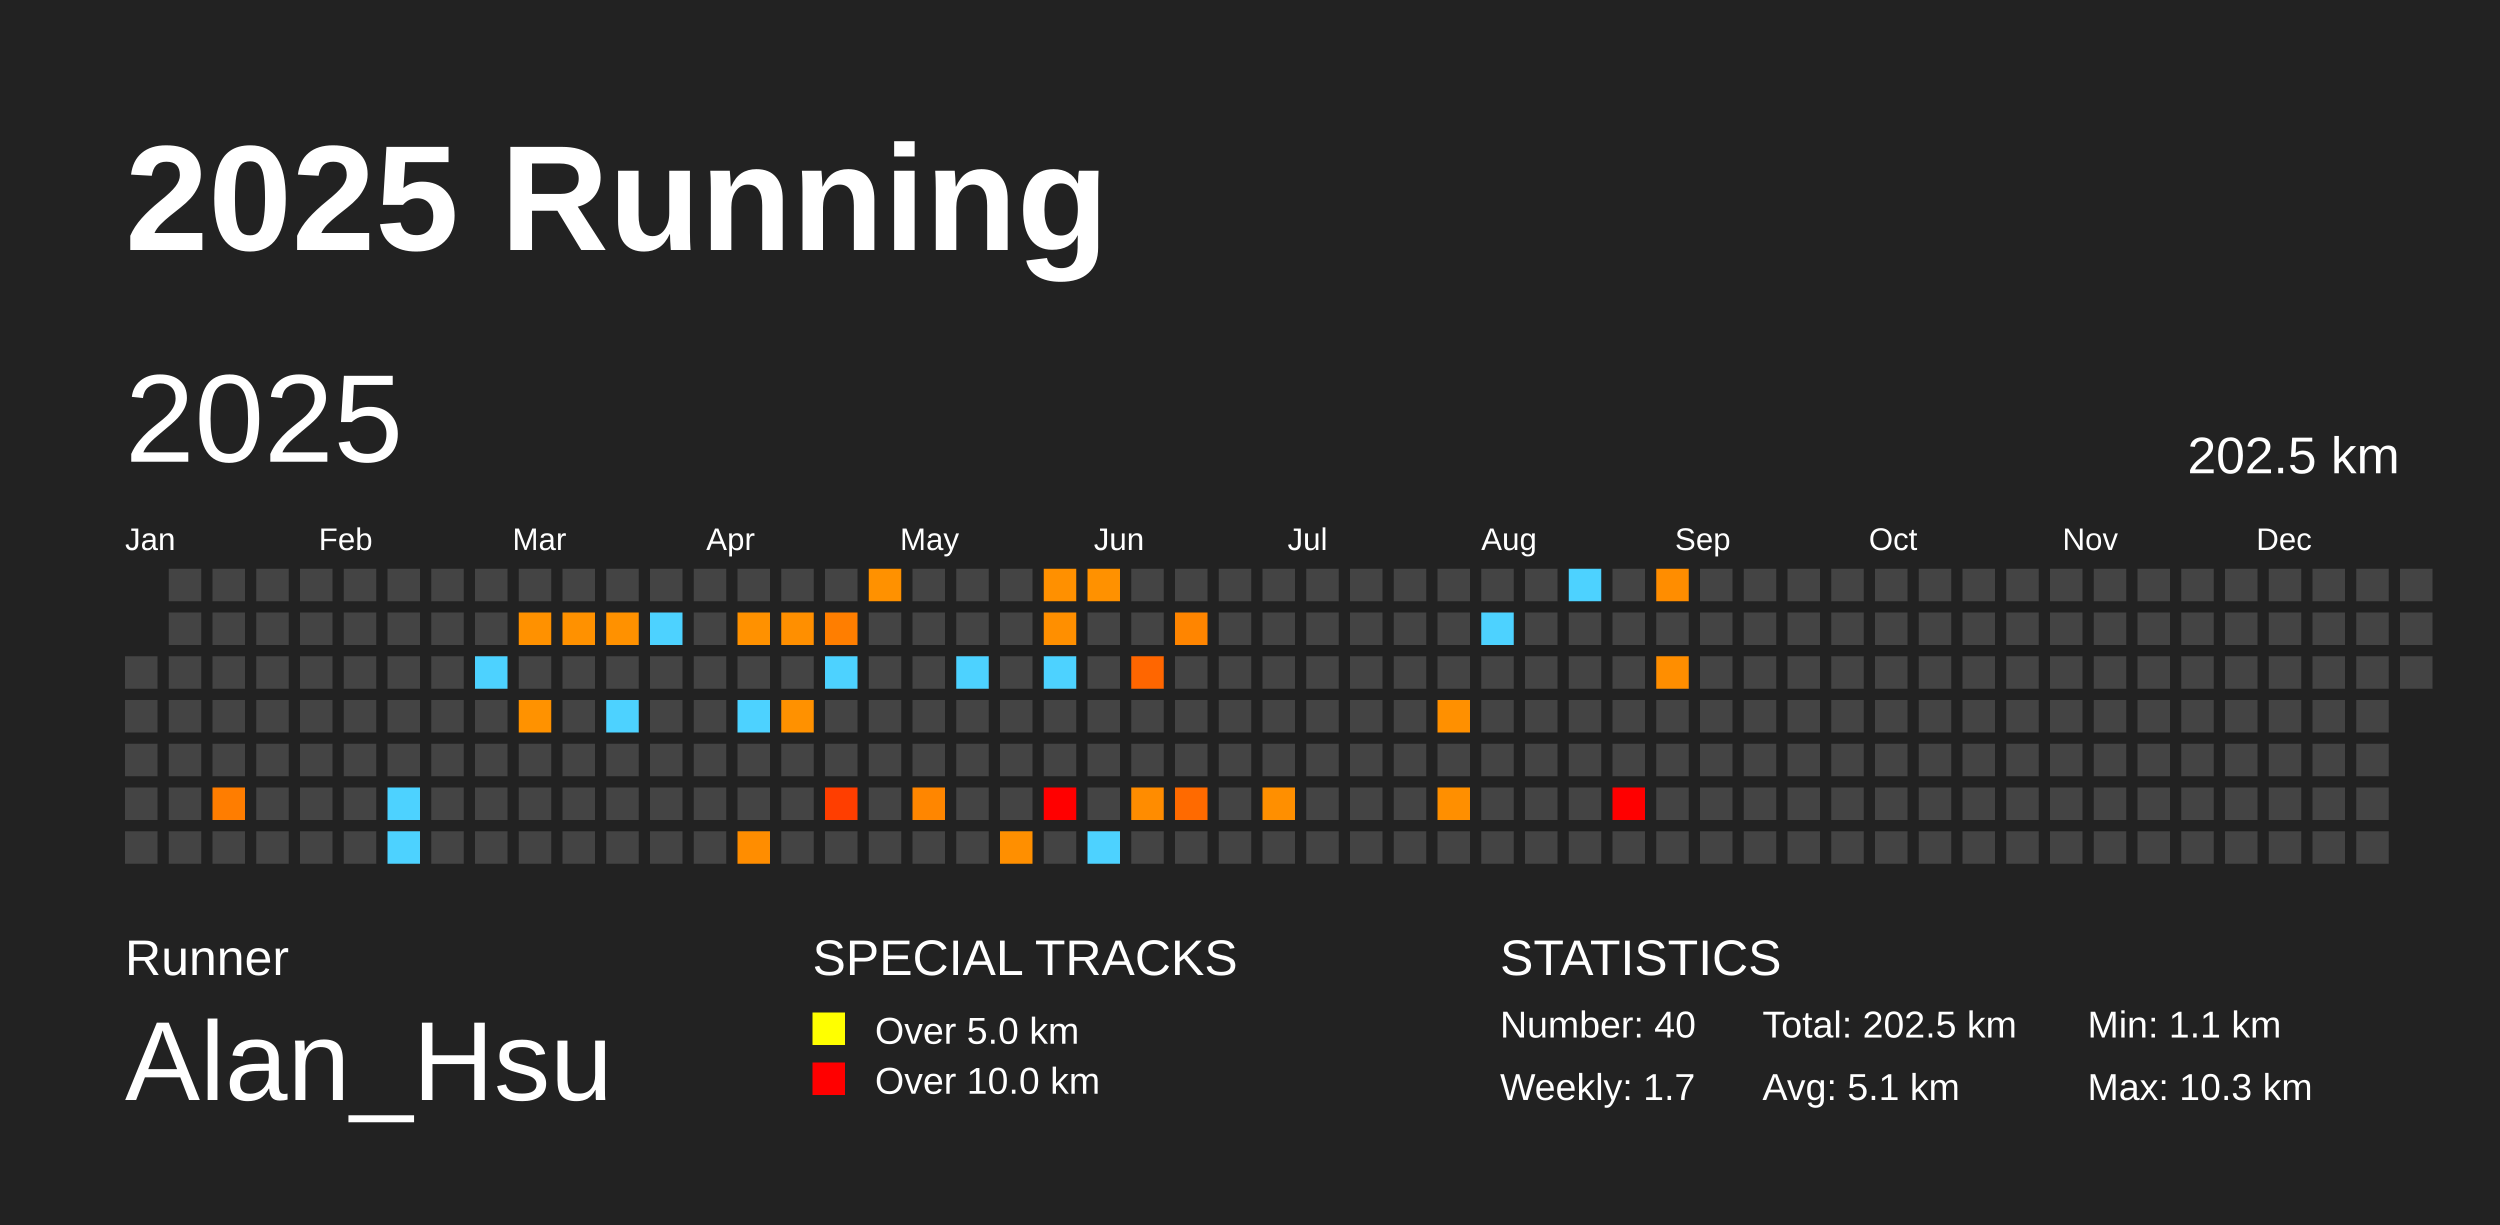
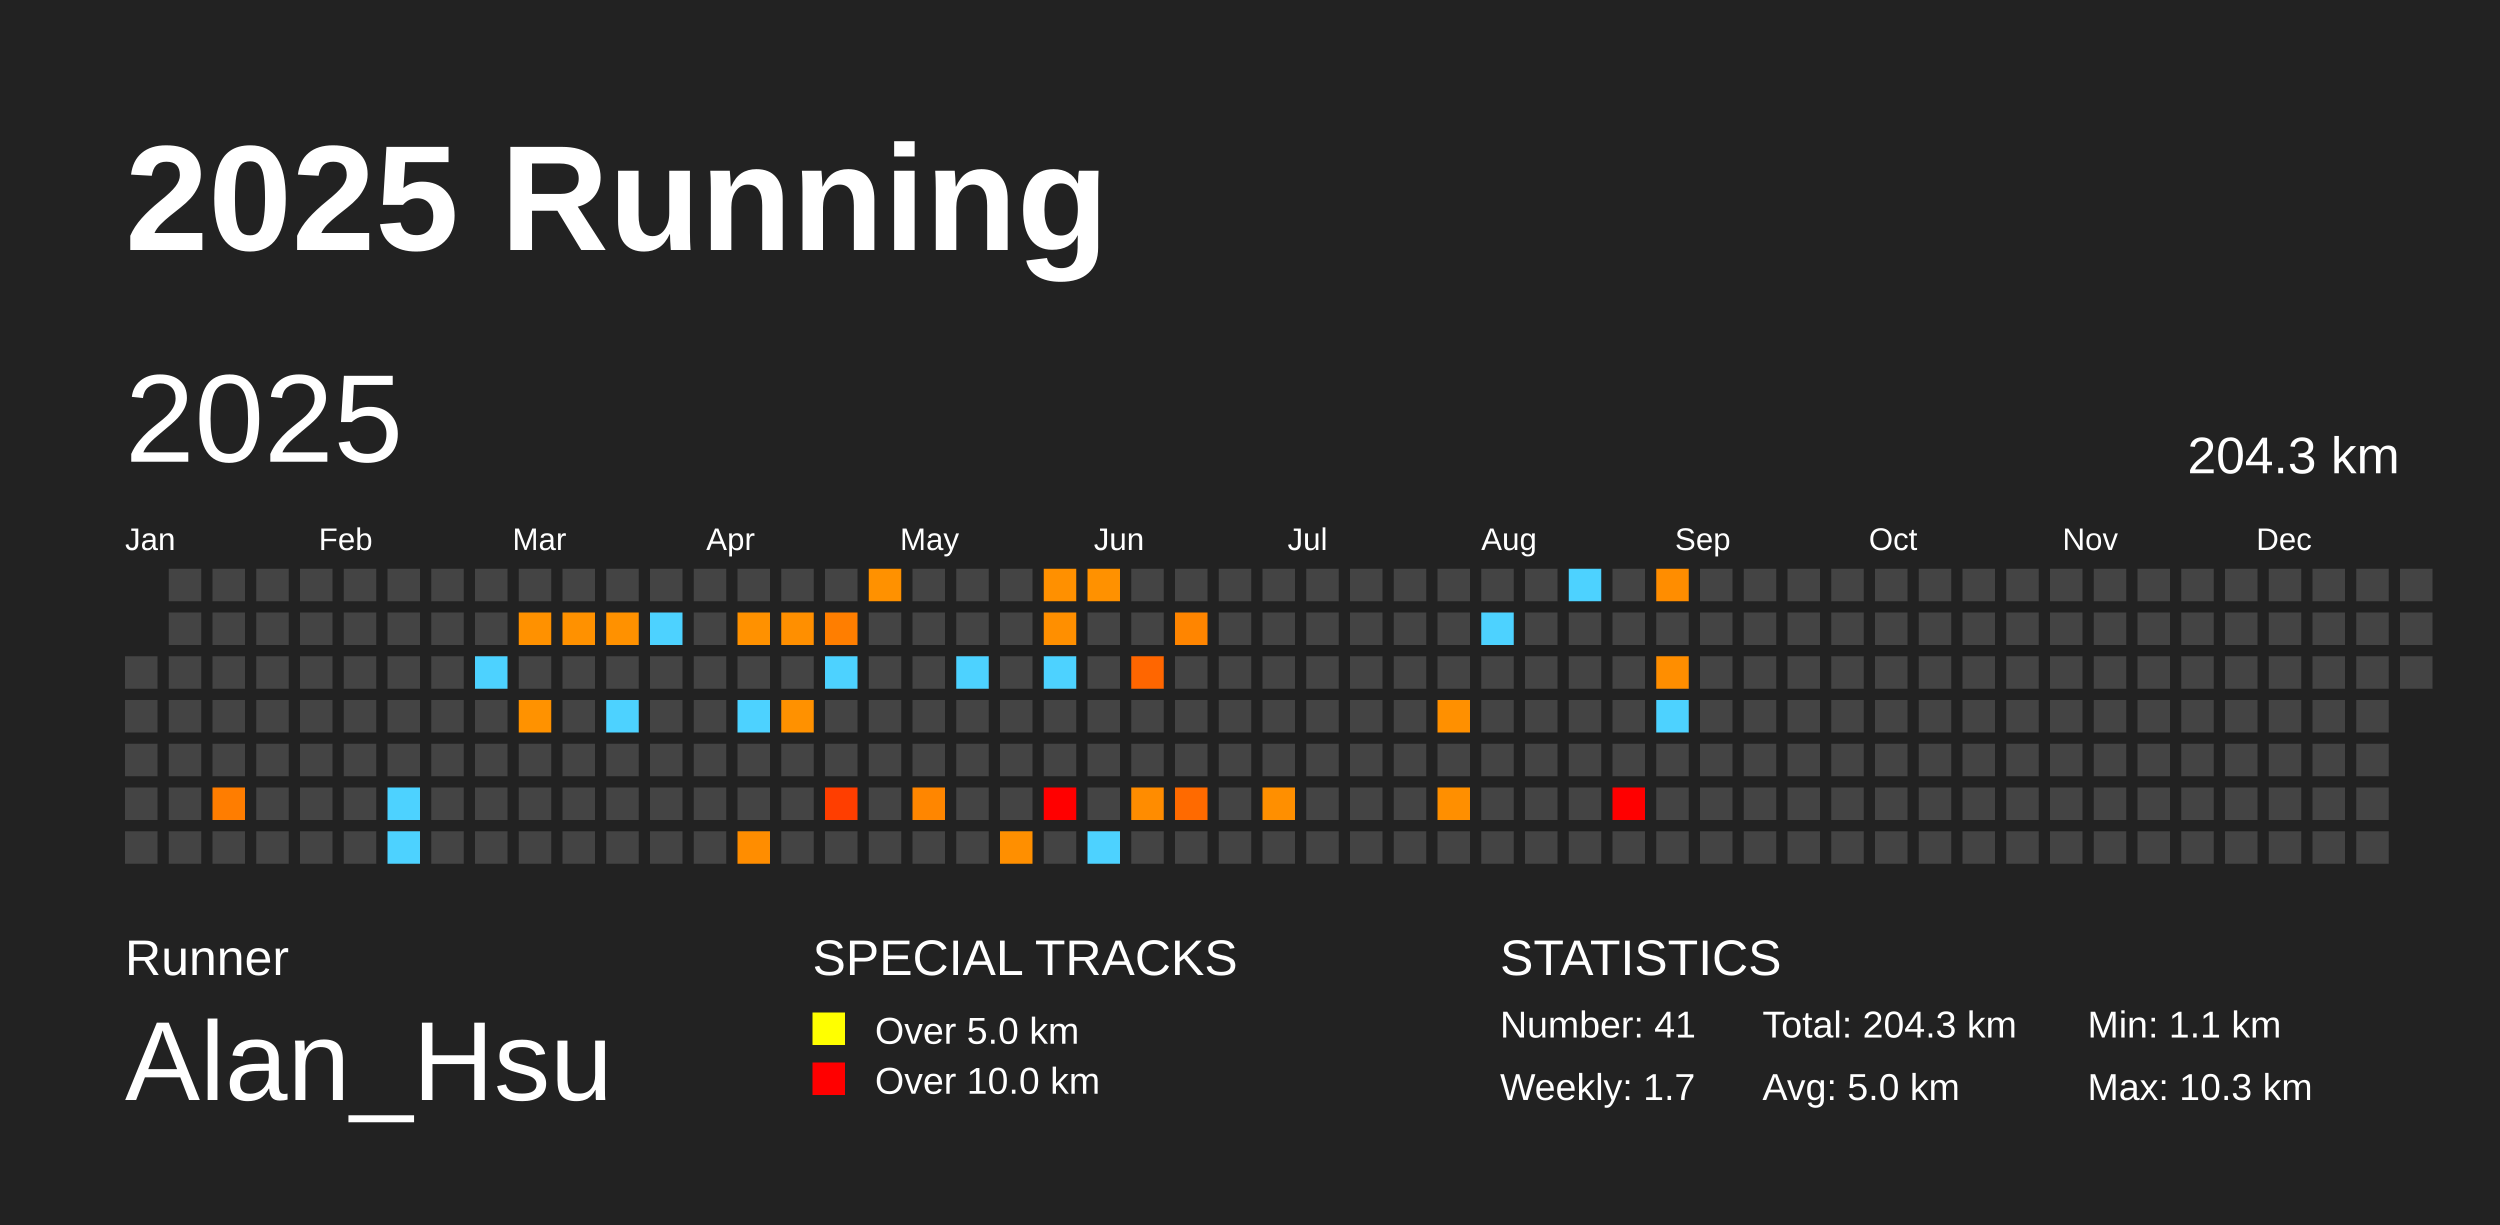
<svg xmlns="http://www.w3.org/2000/svg" baseProfile="full" height="98mm" version="1.1" viewBox="0,0,200,98" width="200mm">
  <defs />
  <rect fill="#222222" height="98" width="200" x="0" y="0" />
  <text fill="#FFFFFF" style="font-size:12px; font-family:Arial; font-weight:bold;" x="10" y="20">2025 Running</text>
  <text fill="#FFFFFF" style="font-size:4px; font-family:Arial" x="10" y="78">Runner</text>
  <text fill="#FFFFFF" style="font-size:9px; font-family:Arial" x="10" y="88">Alan_Hsu</text>
  <text fill="#FFFFFF" style="font-size:4px; font-family:Arial" x="65" y="78">SPECIAL TRACKS</text>
  <rect fill="yellow" height="2.6" width="2.6" x="65" y="81" />
  <text fill="#FFFFFF" style="font-size:3px; font-family:Arial" x="70" y="83.5">Over 5.0 km</text>
  <rect fill="red" height="2.6" width="2.6" x="65" y="85" />
  <text fill="#FFFFFF" style="font-size:3px; font-family:Arial" x="70" y="87.5">Over 10.0 km</text>
  <text fill="#FFFFFF" style="font-size:4px; font-family:Arial" x="120" y="78">STATISTICS</text>
-   <text fill="#FFFFFF" style="font-size:3px; font-family:Arial" x="120" y="83">Number: 40</text>
+   <text fill="#FFFFFF" style="font-size:3px; font-family:Arial" x="120" y="83">Number: 41</text>
  <text fill="#FFFFFF" style="font-size:3px; font-family:Arial" x="120" y="88">Weekly: 1.7</text>
-   <text fill="#FFFFFF" style="font-size:3px; font-family:Arial" x="141" y="83">Total: 202.5 km</text>
-   <text fill="#FFFFFF" style="font-size:3px; font-family:Arial" x="141" y="88">Avg: 5.1 km</text>
+   <text fill="#FFFFFF" style="font-size:3px; font-family:Arial" x="141" y="83">Total: 204.3 km</text>
+   <text fill="#FFFFFF" style="font-size:3px; font-family:Arial" x="141" y="88">Avg: 5.0 km</text>
  <text fill="#FFFFFF" style="font-size:3px; font-family:Arial" x="167" y="83">Min: 1.1 km</text>
  <text fill="#FFFFFF" style="font-size:3px; font-family:Arial" x="167" y="88">Max: 10.3 km</text>
  <text dominant-baseline="hanging" fill="#FFFFFF" style="font-size:10.0px; font-family:Arial;" x="10" y="30">2025</text>
-   <text dominant-baseline="hanging" fill="#FFFFFF" style="font-size:4.125px; font-family:Arial;" x="175" y="35">202.5 km</text>
+   <text dominant-baseline="hanging" fill="#FFFFFF" style="font-size:4.125px; font-family:Arial;" x="175" y="35">204.3 km</text>
  <text fill="#FFFFFF" style="font-size:2.5px; font-family:Arial" x="10.0" y="44">Jan</text>
  <text fill="#FFFFFF" style="font-size:2.5px; font-family:Arial" x="25.5" y="44">Feb</text>
  <text fill="#FFFFFF" style="font-size:2.5px; font-family:Arial" x="41.0" y="44">Mar</text>
  <text fill="#FFFFFF" style="font-size:2.5px; font-family:Arial" x="56.5" y="44">Apr</text>
  <text fill="#FFFFFF" style="font-size:2.5px; font-family:Arial" x="72.0" y="44">May</text>
  <text fill="#FFFFFF" style="font-size:2.5px; font-family:Arial" x="87.5" y="44">Jun</text>
  <text fill="#FFFFFF" style="font-size:2.5px; font-family:Arial" x="103.0" y="44">Jul</text>
  <text fill="#FFFFFF" style="font-size:2.5px; font-family:Arial" x="118.5" y="44">Aug</text>
  <text fill="#FFFFFF" style="font-size:2.5px; font-family:Arial" x="134.0" y="44">Sep</text>
  <text fill="#FFFFFF" style="font-size:2.5px; font-family:Arial" x="149.5" y="44">Oct</text>
  <text fill="#FFFFFF" style="font-size:2.5px; font-family:Arial" x="165.0" y="44">Nov</text>
  <text fill="#FFFFFF" style="font-size:2.5px; font-family:Arial" x="180.5" y="44">Dec</text>
  <rect fill="#444444" height="2.6" width="2.6" x="10.0" y="52.5" />
  <rect fill="#444444" height="2.6" width="2.6" x="10.0" y="56.0" />
  <rect fill="#444444" height="2.6" width="2.6" x="10.0" y="59.5" />
  <rect fill="#444444" height="2.6" width="2.6" x="10.0" y="63.0" />
  <rect fill="#444444" height="2.6" width="2.6" x="10.0" y="66.5" />
  <rect fill="#444444" height="2.6" width="2.6" x="13.5" y="45.5" />
  <rect fill="#444444" height="2.6" width="2.6" x="13.5" y="49.0" />
  <rect fill="#444444" height="2.6" width="2.6" x="13.5" y="52.5" />
  <rect fill="#444444" height="2.6" width="2.6" x="13.5" y="56.0" />
  <rect fill="#444444" height="2.6" width="2.6" x="13.5" y="59.5" />
  <rect fill="#444444" height="2.6" width="2.6" x="13.5" y="63.0" />
  <rect fill="#444444" height="2.6" width="2.6" x="13.5" y="66.5" />
  <rect fill="#444444" height="2.6" width="2.6" x="17.0" y="45.5" />
  <rect fill="#444444" height="2.6" width="2.6" x="17.0" y="49.0" />
  <rect fill="#444444" height="2.6" width="2.6" x="17.0" y="52.5" />
  <rect fill="#444444" height="2.6" width="2.6" x="17.0" y="56.0" />
  <rect fill="#444444" height="2.6" width="2.6" x="17.0" y="59.5" />
  <rect fill="#ff7d00" height="2.6" width="2.6" x="17.0" y="63.0" />
  <rect fill="#444444" height="2.6" width="2.6" x="17.0" y="66.5" />
  <rect fill="#444444" height="2.6" width="2.6" x="20.5" y="45.5" />
  <rect fill="#444444" height="2.6" width="2.6" x="20.5" y="49.0" />
  <rect fill="#444444" height="2.6" width="2.6" x="20.5" y="52.5" />
  <rect fill="#444444" height="2.6" width="2.6" x="20.5" y="56.0" />
  <rect fill="#444444" height="2.6" width="2.6" x="20.5" y="59.5" />
  <rect fill="#444444" height="2.6" width="2.6" x="20.5" y="63.0" />
  <rect fill="#444444" height="2.6" width="2.6" x="20.5" y="66.5" />
  <rect fill="#444444" height="2.6" width="2.6" x="24.0" y="45.5" />
  <rect fill="#444444" height="2.6" width="2.6" x="24.0" y="49.0" />
  <rect fill="#444444" height="2.6" width="2.6" x="24.0" y="52.5" />
  <rect fill="#444444" height="2.6" width="2.6" x="24.0" y="56.0" />
  <rect fill="#444444" height="2.6" width="2.6" x="24.0" y="59.5" />
  <rect fill="#444444" height="2.6" width="2.6" x="24.0" y="63.0" />
  <rect fill="#444444" height="2.6" width="2.6" x="24.0" y="66.5" />
  <rect fill="#444444" height="2.6" width="2.6" x="27.5" y="45.5" />
  <rect fill="#444444" height="2.6" width="2.6" x="27.5" y="49.0" />
  <rect fill="#444444" height="2.6" width="2.6" x="27.5" y="52.5" />
  <rect fill="#444444" height="2.6" width="2.6" x="27.5" y="56.0" />
  <rect fill="#444444" height="2.6" width="2.6" x="27.5" y="59.5" />
  <rect fill="#444444" height="2.6" width="2.6" x="27.5" y="63.0" />
  <rect fill="#444444" height="2.6" width="2.6" x="27.5" y="66.5" />
  <rect fill="#444444" height="2.6" width="2.6" x="31.0" y="45.5" />
  <rect fill="#444444" height="2.6" width="2.6" x="31.0" y="49.0" />
  <rect fill="#444444" height="2.6" width="2.6" x="31.0" y="52.5" />
  <rect fill="#444444" height="2.6" width="2.6" x="31.0" y="56.0" />
  <rect fill="#444444" height="2.6" width="2.6" x="31.0" y="59.5" />
  <rect fill="#4dd2ff" height="2.6" width="2.6" x="31.0" y="63.0" />
  <rect fill="#4dd2ff" height="2.6" width="2.6" x="31.0" y="66.5" />
  <rect fill="#444444" height="2.6" width="2.6" x="34.5" y="45.5" />
  <rect fill="#444444" height="2.6" width="2.6" x="34.5" y="49.0" />
  <rect fill="#444444" height="2.6" width="2.6" x="34.5" y="52.5" />
  <rect fill="#444444" height="2.6" width="2.6" x="34.5" y="56.0" />
  <rect fill="#444444" height="2.6" width="2.6" x="34.5" y="59.5" />
  <rect fill="#444444" height="2.6" width="2.6" x="34.5" y="63.0" />
  <rect fill="#444444" height="2.6" width="2.6" x="34.5" y="66.5" />
  <rect fill="#444444" height="2.6" width="2.6" x="38.0" y="45.5" />
  <rect fill="#444444" height="2.6" width="2.6" x="38.0" y="49.0" />
  <rect fill="#4dd2ff" height="2.6" width="2.6" x="38.0" y="52.5" />
  <rect fill="#444444" height="2.6" width="2.6" x="38.0" y="56.0" />
  <rect fill="#444444" height="2.6" width="2.6" x="38.0" y="59.5" />
  <rect fill="#444444" height="2.6" width="2.6" x="38.0" y="63.0" />
  <rect fill="#444444" height="2.6" width="2.6" x="38.0" y="66.5" />
  <rect fill="#444444" height="2.6" width="2.6" x="41.5" y="45.5" />
  <rect fill="#ff9100" height="2.6" width="2.6" x="41.5" y="49.0" />
  <rect fill="#444444" height="2.6" width="2.6" x="41.5" y="52.5" />
  <rect fill="#ff9200" height="2.6" width="2.6" x="41.5" y="56.0" />
  <rect fill="#444444" height="2.6" width="2.6" x="41.5" y="59.5" />
  <rect fill="#444444" height="2.6" width="2.6" x="41.5" y="63.0" />
  <rect fill="#444444" height="2.6" width="2.6" x="41.5" y="66.5" />
  <rect fill="#444444" height="2.6" width="2.6" x="45.0" y="45.5" />
  <rect fill="#ff9100" height="2.6" width="2.6" x="45.0" y="49.0" />
  <rect fill="#444444" height="2.6" width="2.6" x="45.0" y="52.5" />
  <rect fill="#444444" height="2.6" width="2.6" x="45.0" y="56.0" />
  <rect fill="#444444" height="2.6" width="2.6" x="45.0" y="59.5" />
  <rect fill="#444444" height="2.6" width="2.6" x="45.0" y="63.0" />
  <rect fill="#444444" height="2.6" width="2.6" x="45.0" y="66.5" />
  <rect fill="#444444" height="2.6" width="2.6" x="48.5" y="45.5" />
  <rect fill="#ff9100" height="2.6" width="2.6" x="48.5" y="49.0" />
  <rect fill="#444444" height="2.6" width="2.6" x="48.5" y="52.5" />
  <rect fill="#4dd2ff" height="2.6" width="2.6" x="48.5" y="56.0" />
  <rect fill="#444444" height="2.6" width="2.6" x="48.5" y="59.5" />
  <rect fill="#444444" height="2.6" width="2.6" x="48.5" y="63.0" />
  <rect fill="#444444" height="2.6" width="2.6" x="48.5" y="66.5" />
  <rect fill="#444444" height="2.6" width="2.6" x="52.0" y="45.5" />
  <rect fill="#4dd2ff" height="2.6" width="2.6" x="52.0" y="49.0" />
  <rect fill="#444444" height="2.6" width="2.6" x="52.0" y="52.5" />
  <rect fill="#444444" height="2.6" width="2.6" x="52.0" y="56.0" />
  <rect fill="#444444" height="2.6" width="2.6" x="52.0" y="59.5" />
  <rect fill="#444444" height="2.6" width="2.6" x="52.0" y="63.0" />
  <rect fill="#444444" height="2.6" width="2.6" x="52.0" y="66.5" />
  <rect fill="#444444" height="2.6" width="2.6" x="55.5" y="45.5" />
  <rect fill="#444444" height="2.6" width="2.6" x="55.5" y="49.0" />
  <rect fill="#444444" height="2.6" width="2.6" x="55.5" y="52.5" />
  <rect fill="#444444" height="2.6" width="2.6" x="55.5" y="56.0" />
  <rect fill="#444444" height="2.6" width="2.6" x="55.5" y="59.5" />
  <rect fill="#444444" height="2.6" width="2.6" x="55.5" y="63.0" />
  <rect fill="#444444" height="2.6" width="2.6" x="55.5" y="66.5" />
  <rect fill="#444444" height="2.6" width="2.6" x="59.0" y="45.5" />
  <rect fill="#ff9100" height="2.6" width="2.6" x="59.0" y="49.0" />
  <rect fill="#444444" height="2.6" width="2.6" x="59.0" y="52.5" />
  <rect fill="#4dd2ff" height="2.6" width="2.6" x="59.0" y="56.0" />
  <rect fill="#444444" height="2.6" width="2.6" x="59.0" y="59.5" />
  <rect fill="#444444" height="2.6" width="2.6" x="59.0" y="63.0" />
  <rect fill="#ff8d00" height="2.6" width="2.6" x="59.0" y="66.5" />
  <rect fill="#444444" height="2.6" width="2.6" x="62.5" y="45.5" />
  <rect fill="#ff8f00" height="2.6" width="2.6" x="62.5" y="49.0" />
  <rect fill="#444444" height="2.6" width="2.6" x="62.5" y="52.5" />
  <rect fill="#ff9100" height="2.6" width="2.6" x="62.5" y="56.0" />
  <rect fill="#444444" height="2.6" width="2.6" x="62.5" y="59.5" />
  <rect fill="#444444" height="2.6" width="2.6" x="62.5" y="63.0" />
  <rect fill="#444444" height="2.6" width="2.6" x="62.5" y="66.5" />
  <rect fill="#444444" height="2.6" width="2.6" x="66.0" y="45.5" />
  <rect fill="#ff7e00" height="2.6" width="2.6" x="66.0" y="49.0" />
  <rect fill="#4dd2ff" height="2.6" width="2.6" x="66.0" y="52.5" />
  <rect fill="#444444" height="2.6" width="2.6" x="66.0" y="56.0" />
  <rect fill="#444444" height="2.6" width="2.6" x="66.0" y="59.5" />
  <rect fill="#ff3e00" height="2.6" width="2.6" x="66.0" y="63.0" />
  <rect fill="#444444" height="2.6" width="2.6" x="66.0" y="66.5" />
  <rect fill="#ff9100" height="2.6" width="2.6" x="69.5" y="45.5" />
  <rect fill="#444444" height="2.6" width="2.6" x="69.5" y="49.0" />
  <rect fill="#444444" height="2.6" width="2.6" x="69.5" y="52.5" />
  <rect fill="#444444" height="2.6" width="2.6" x="69.5" y="56.0" />
  <rect fill="#444444" height="2.6" width="2.6" x="69.5" y="59.5" />
  <rect fill="#444444" height="2.6" width="2.6" x="69.5" y="63.0" />
  <rect fill="#444444" height="2.6" width="2.6" x="69.5" y="66.5" />
  <rect fill="#444444" height="2.6" width="2.6" x="73.0" y="45.5" />
  <rect fill="#444444" height="2.6" width="2.6" x="73.0" y="49.0" />
  <rect fill="#444444" height="2.6" width="2.6" x="73.0" y="52.5" />
  <rect fill="#444444" height="2.6" width="2.6" x="73.0" y="56.0" />
  <rect fill="#444444" height="2.6" width="2.6" x="73.0" y="59.5" />
  <rect fill="#ff8600" height="2.6" width="2.6" x="73.0" y="63.0" />
  <rect fill="#444444" height="2.6" width="2.6" x="73.0" y="66.5" />
  <rect fill="#444444" height="2.6" width="2.6" x="76.5" y="45.5" />
  <rect fill="#444444" height="2.6" width="2.6" x="76.5" y="49.0" />
  <rect fill="#4dd2ff" height="2.6" width="2.6" x="76.5" y="52.5" />
  <rect fill="#444444" height="2.6" width="2.6" x="76.5" y="56.0" />
  <rect fill="#444444" height="2.6" width="2.6" x="76.5" y="59.5" />
  <rect fill="#444444" height="2.6" width="2.6" x="76.5" y="63.0" />
  <rect fill="#444444" height="2.6" width="2.6" x="76.5" y="66.5" />
  <rect fill="#444444" height="2.6" width="2.6" x="80.0" y="45.5" />
  <rect fill="#444444" height="2.6" width="2.6" x="80.0" y="49.0" />
  <rect fill="#444444" height="2.6" width="2.6" x="80.0" y="52.5" />
  <rect fill="#444444" height="2.6" width="2.6" x="80.0" y="56.0" />
  <rect fill="#444444" height="2.6" width="2.6" x="80.0" y="59.5" />
  <rect fill="#444444" height="2.6" width="2.6" x="80.0" y="63.0" />
  <rect fill="#ff8f00" height="2.6" width="2.6" x="80.0" y="66.5" />
  <rect fill="#ff9000" height="2.6" width="2.6" x="83.5" y="45.5" />
  <rect fill="#ff8f00" height="2.6" width="2.6" x="83.5" y="49.0" />
  <rect fill="#4dd2ff" height="2.6" width="2.6" x="83.5" y="52.5" />
  <rect fill="#444444" height="2.6" width="2.6" x="83.5" y="56.0" />
  <rect fill="#444444" height="2.6" width="2.6" x="83.5" y="59.5" />
  <rect fill="red" height="2.6" width="2.6" x="83.5" y="63.0" />
  <rect fill="#444444" height="2.6" width="2.6" x="83.5" y="66.5" />
  <rect fill="#ff9100" height="2.6" width="2.6" x="87.0" y="45.5" />
  <rect fill="#444444" height="2.6" width="2.6" x="87.0" y="49.0" />
  <rect fill="#444444" height="2.6" width="2.6" x="87.0" y="52.5" />
  <rect fill="#444444" height="2.6" width="2.6" x="87.0" y="56.0" />
  <rect fill="#444444" height="2.6" width="2.6" x="87.0" y="59.5" />
  <rect fill="#444444" height="2.6" width="2.6" x="87.0" y="63.0" />
  <rect fill="#4dd2ff" height="2.6" width="2.6" x="87.0" y="66.5" />
  <rect fill="#444444" height="2.6" width="2.6" x="90.5" y="45.5" />
  <rect fill="#444444" height="2.6" width="2.6" x="90.5" y="49.0" />
  <rect fill="#ff6600" height="2.6" width="2.6" x="90.5" y="52.5" />
  <rect fill="#444444" height="2.6" width="2.6" x="90.5" y="56.0" />
  <rect fill="#444444" height="2.6" width="2.6" x="90.5" y="59.5" />
  <rect fill="#ff8c00" height="2.6" width="2.6" x="90.5" y="63.0" />
  <rect fill="#444444" height="2.6" width="2.6" x="90.5" y="66.5" />
  <rect fill="#444444" height="2.6" width="2.6" x="94.0" y="45.5" />
  <rect fill="#ff8500" height="2.6" width="2.6" x="94.0" y="49.0" />
  <rect fill="#444444" height="2.6" width="2.6" x="94.0" y="52.5" />
  <rect fill="#444444" height="2.6" width="2.6" x="94.0" y="56.0" />
  <rect fill="#444444" height="2.6" width="2.6" x="94.0" y="59.5" />
  <rect fill="#ff6a00" height="2.6" width="2.6" x="94.0" y="63.0" />
  <rect fill="#444444" height="2.6" width="2.6" x="94.0" y="66.5" />
  <rect fill="#444444" height="2.6" width="2.6" x="97.5" y="45.5" />
  <rect fill="#444444" height="2.6" width="2.6" x="97.5" y="49.0" />
  <rect fill="#444444" height="2.6" width="2.6" x="97.5" y="52.5" />
  <rect fill="#444444" height="2.6" width="2.6" x="97.5" y="56.0" />
  <rect fill="#444444" height="2.6" width="2.6" x="97.5" y="59.5" />
  <rect fill="#444444" height="2.6" width="2.6" x="97.5" y="63.0" />
  <rect fill="#444444" height="2.6" width="2.6" x="97.5" y="66.5" />
  <rect fill="#444444" height="2.6" width="2.6" x="101.0" y="45.5" />
  <rect fill="#444444" height="2.6" width="2.6" x="101.0" y="49.0" />
  <rect fill="#444444" height="2.6" width="2.6" x="101.0" y="52.5" />
  <rect fill="#444444" height="2.6" width="2.6" x="101.0" y="56.0" />
  <rect fill="#444444" height="2.6" width="2.6" x="101.0" y="59.5" />
  <rect fill="#ff8f00" height="2.6" width="2.6" x="101.0" y="63.0" />
  <rect fill="#444444" height="2.6" width="2.6" x="101.0" y="66.5" />
  <rect fill="#444444" height="2.6" width="2.6" x="104.5" y="45.5" />
  <rect fill="#444444" height="2.6" width="2.6" x="104.5" y="49.0" />
  <rect fill="#444444" height="2.6" width="2.6" x="104.5" y="52.5" />
  <rect fill="#444444" height="2.6" width="2.6" x="104.5" y="56.0" />
  <rect fill="#444444" height="2.6" width="2.6" x="104.5" y="59.5" />
  <rect fill="#444444" height="2.6" width="2.6" x="104.5" y="63.0" />
  <rect fill="#444444" height="2.6" width="2.6" x="104.5" y="66.5" />
  <rect fill="#444444" height="2.6" width="2.6" x="108.0" y="45.5" />
  <rect fill="#444444" height="2.6" width="2.6" x="108.0" y="49.0" />
  <rect fill="#444444" height="2.6" width="2.6" x="108.0" y="52.5" />
  <rect fill="#444444" height="2.6" width="2.6" x="108.0" y="56.0" />
  <rect fill="#444444" height="2.6" width="2.6" x="108.0" y="59.5" />
  <rect fill="#444444" height="2.6" width="2.6" x="108.0" y="63.0" />
  <rect fill="#444444" height="2.6" width="2.6" x="108.0" y="66.5" />
  <rect fill="#444444" height="2.6" width="2.6" x="111.5" y="45.5" />
  <rect fill="#444444" height="2.6" width="2.6" x="111.5" y="49.0" />
  <rect fill="#444444" height="2.6" width="2.6" x="111.5" y="52.5" />
  <rect fill="#444444" height="2.6" width="2.6" x="111.5" y="56.0" />
  <rect fill="#444444" height="2.6" width="2.6" x="111.5" y="59.5" />
  <rect fill="#444444" height="2.6" width="2.6" x="111.5" y="63.0" />
  <rect fill="#444444" height="2.6" width="2.6" x="111.5" y="66.5" />
  <rect fill="#444444" height="2.6" width="2.6" x="115.0" y="45.5" />
  <rect fill="#444444" height="2.6" width="2.6" x="115.0" y="49.0" />
  <rect fill="#444444" height="2.6" width="2.6" x="115.0" y="52.5" />
  <rect fill="#ff9000" height="2.6" width="2.6" x="115.0" y="56.0" />
  <rect fill="#444444" height="2.6" width="2.6" x="115.0" y="59.5" />
  <rect fill="#ff8f00" height="2.6" width="2.6" x="115.0" y="63.0" />
  <rect fill="#444444" height="2.6" width="2.6" x="115.0" y="66.5" />
  <rect fill="#444444" height="2.6" width="2.6" x="118.5" y="45.5" />
  <rect fill="#4dd2ff" height="2.6" width="2.6" x="118.5" y="49.0" />
  <rect fill="#444444" height="2.6" width="2.6" x="118.5" y="52.5" />
  <rect fill="#444444" height="2.6" width="2.6" x="118.5" y="56.0" />
  <rect fill="#444444" height="2.6" width="2.6" x="118.5" y="59.5" />
  <rect fill="#444444" height="2.6" width="2.6" x="118.5" y="63.0" />
  <rect fill="#444444" height="2.6" width="2.6" x="118.5" y="66.5" />
  <rect fill="#444444" height="2.6" width="2.6" x="122.0" y="45.5" />
  <rect fill="#444444" height="2.6" width="2.6" x="122.0" y="49.0" />
  <rect fill="#444444" height="2.6" width="2.6" x="122.0" y="52.5" />
  <rect fill="#444444" height="2.6" width="2.6" x="122.0" y="56.0" />
  <rect fill="#444444" height="2.6" width="2.6" x="122.0" y="59.5" />
  <rect fill="#444444" height="2.6" width="2.6" x="122.0" y="63.0" />
  <rect fill="#444444" height="2.6" width="2.6" x="122.0" y="66.5" />
  <rect fill="#4dd2ff" height="2.6" width="2.6" x="125.5" y="45.5" />
  <rect fill="#444444" height="2.6" width="2.6" x="125.5" y="49.0" />
  <rect fill="#444444" height="2.6" width="2.6" x="125.5" y="52.5" />
  <rect fill="#444444" height="2.6" width="2.6" x="125.5" y="56.0" />
  <rect fill="#444444" height="2.6" width="2.6" x="125.5" y="59.5" />
  <rect fill="#444444" height="2.6" width="2.6" x="125.5" y="63.0" />
  <rect fill="#444444" height="2.6" width="2.6" x="125.5" y="66.5" />
  <rect fill="#444444" height="2.6" width="2.6" x="129.0" y="45.5" />
  <rect fill="#444444" height="2.6" width="2.6" x="129.0" y="49.0" />
  <rect fill="#444444" height="2.6" width="2.6" x="129.0" y="52.5" />
  <rect fill="#444444" height="2.6" width="2.6" x="129.0" y="56.0" />
  <rect fill="#444444" height="2.6" width="2.6" x="129.0" y="59.5" />
  <rect fill="red" height="2.6" width="2.6" x="129.0" y="63.0" />
  <rect fill="#444444" height="2.6" width="2.6" x="129.0" y="66.5" />
  <rect fill="#ff8d00" height="2.6" width="2.6" x="132.5" y="45.5" />
  <rect fill="#444444" height="2.6" width="2.6" x="132.5" y="49.0" />
  <rect fill="#ff8e00" height="2.6" width="2.6" x="132.5" y="52.5" />
-   <rect fill="#444444" height="2.6" width="2.6" x="132.5" y="56.0" />
+   <rect fill="#4dd2ff" height="2.6" width="2.6" x="132.5" y="56.0" />
  <rect fill="#444444" height="2.6" width="2.6" x="132.5" y="59.5" />
  <rect fill="#444444" height="2.6" width="2.6" x="132.5" y="63.0" />
  <rect fill="#444444" height="2.6" width="2.6" x="132.5" y="66.5" />
  <rect fill="#444444" height="2.6" width="2.6" x="136.0" y="45.5" />
  <rect fill="#444444" height="2.6" width="2.6" x="136.0" y="49.0" />
  <rect fill="#444444" height="2.6" width="2.6" x="136.0" y="52.5" />
  <rect fill="#444444" height="2.6" width="2.6" x="136.0" y="56.0" />
  <rect fill="#444444" height="2.6" width="2.6" x="136.0" y="59.5" />
  <rect fill="#444444" height="2.6" width="2.6" x="136.0" y="63.0" />
  <rect fill="#444444" height="2.6" width="2.6" x="136.0" y="66.5" />
  <rect fill="#444444" height="2.6" width="2.6" x="139.5" y="45.5" />
  <rect fill="#444444" height="2.6" width="2.6" x="139.5" y="49.0" />
  <rect fill="#444444" height="2.6" width="2.6" x="139.5" y="52.5" />
  <rect fill="#444444" height="2.6" width="2.6" x="139.5" y="56.0" />
  <rect fill="#444444" height="2.6" width="2.6" x="139.5" y="59.5" />
  <rect fill="#444444" height="2.6" width="2.6" x="139.5" y="63.0" />
  <rect fill="#444444" height="2.6" width="2.6" x="139.5" y="66.5" />
  <rect fill="#444444" height="2.6" width="2.6" x="143.0" y="45.5" />
  <rect fill="#444444" height="2.6" width="2.6" x="143.0" y="49.0" />
  <rect fill="#444444" height="2.6" width="2.6" x="143.0" y="52.5" />
  <rect fill="#444444" height="2.6" width="2.6" x="143.0" y="56.0" />
  <rect fill="#444444" height="2.6" width="2.6" x="143.0" y="59.5" />
  <rect fill="#444444" height="2.6" width="2.6" x="143.0" y="63.0" />
  <rect fill="#444444" height="2.6" width="2.6" x="143.0" y="66.5" />
  <rect fill="#444444" height="2.6" width="2.6" x="146.5" y="45.5" />
  <rect fill="#444444" height="2.6" width="2.6" x="146.5" y="49.0" />
  <rect fill="#444444" height="2.6" width="2.6" x="146.5" y="52.5" />
  <rect fill="#444444" height="2.6" width="2.6" x="146.5" y="56.0" />
  <rect fill="#444444" height="2.6" width="2.6" x="146.5" y="59.5" />
  <rect fill="#444444" height="2.6" width="2.6" x="146.5" y="63.0" />
  <rect fill="#444444" height="2.6" width="2.6" x="146.5" y="66.5" />
  <rect fill="#444444" height="2.6" width="2.6" x="150.0" y="45.5" />
  <rect fill="#444444" height="2.6" width="2.6" x="150.0" y="49.0" />
  <rect fill="#444444" height="2.6" width="2.6" x="150.0" y="52.5" />
  <rect fill="#444444" height="2.6" width="2.6" x="150.0" y="56.0" />
  <rect fill="#444444" height="2.6" width="2.6" x="150.0" y="59.5" />
  <rect fill="#444444" height="2.6" width="2.6" x="150.0" y="63.0" />
  <rect fill="#444444" height="2.6" width="2.6" x="150.0" y="66.5" />
  <rect fill="#444444" height="2.6" width="2.6" x="153.5" y="45.5" />
  <rect fill="#444444" height="2.6" width="2.6" x="153.5" y="49.0" />
  <rect fill="#444444" height="2.6" width="2.6" x="153.5" y="52.5" />
  <rect fill="#444444" height="2.6" width="2.6" x="153.5" y="56.0" />
  <rect fill="#444444" height="2.6" width="2.6" x="153.5" y="59.5" />
  <rect fill="#444444" height="2.6" width="2.6" x="153.5" y="63.0" />
  <rect fill="#444444" height="2.6" width="2.6" x="153.5" y="66.5" />
  <rect fill="#444444" height="2.6" width="2.6" x="157.0" y="45.5" />
  <rect fill="#444444" height="2.6" width="2.6" x="157.0" y="49.0" />
  <rect fill="#444444" height="2.6" width="2.6" x="157.0" y="52.5" />
  <rect fill="#444444" height="2.6" width="2.6" x="157.0" y="56.0" />
  <rect fill="#444444" height="2.6" width="2.6" x="157.0" y="59.5" />
  <rect fill="#444444" height="2.6" width="2.6" x="157.0" y="63.0" />
  <rect fill="#444444" height="2.6" width="2.6" x="157.0" y="66.5" />
  <rect fill="#444444" height="2.6" width="2.6" x="160.5" y="45.5" />
  <rect fill="#444444" height="2.6" width="2.6" x="160.5" y="49.0" />
  <rect fill="#444444" height="2.6" width="2.6" x="160.5" y="52.5" />
  <rect fill="#444444" height="2.6" width="2.6" x="160.5" y="56.0" />
  <rect fill="#444444" height="2.6" width="2.6" x="160.5" y="59.5" />
  <rect fill="#444444" height="2.6" width="2.6" x="160.5" y="63.0" />
  <rect fill="#444444" height="2.6" width="2.6" x="160.5" y="66.5" />
  <rect fill="#444444" height="2.6" width="2.6" x="164.0" y="45.5" />
  <rect fill="#444444" height="2.6" width="2.6" x="164.0" y="49.0" />
  <rect fill="#444444" height="2.6" width="2.6" x="164.0" y="52.5" />
  <rect fill="#444444" height="2.6" width="2.6" x="164.0" y="56.0" />
  <rect fill="#444444" height="2.6" width="2.6" x="164.0" y="59.5" />
  <rect fill="#444444" height="2.6" width="2.6" x="164.0" y="63.0" />
  <rect fill="#444444" height="2.6" width="2.6" x="164.0" y="66.5" />
  <rect fill="#444444" height="2.6" width="2.6" x="167.5" y="45.5" />
  <rect fill="#444444" height="2.6" width="2.6" x="167.5" y="49.0" />
  <rect fill="#444444" height="2.6" width="2.6" x="167.5" y="52.5" />
  <rect fill="#444444" height="2.6" width="2.6" x="167.5" y="56.0" />
  <rect fill="#444444" height="2.6" width="2.6" x="167.5" y="59.5" />
  <rect fill="#444444" height="2.6" width="2.6" x="167.5" y="63.0" />
  <rect fill="#444444" height="2.6" width="2.6" x="167.5" y="66.5" />
  <rect fill="#444444" height="2.6" width="2.6" x="171.0" y="45.5" />
  <rect fill="#444444" height="2.6" width="2.6" x="171.0" y="49.0" />
  <rect fill="#444444" height="2.6" width="2.6" x="171.0" y="52.5" />
  <rect fill="#444444" height="2.6" width="2.6" x="171.0" y="56.0" />
  <rect fill="#444444" height="2.6" width="2.6" x="171.0" y="59.5" />
  <rect fill="#444444" height="2.6" width="2.6" x="171.0" y="63.0" />
  <rect fill="#444444" height="2.6" width="2.6" x="171.0" y="66.5" />
  <rect fill="#444444" height="2.6" width="2.6" x="174.5" y="45.5" />
  <rect fill="#444444" height="2.6" width="2.6" x="174.5" y="49.0" />
  <rect fill="#444444" height="2.6" width="2.6" x="174.5" y="52.5" />
  <rect fill="#444444" height="2.6" width="2.6" x="174.5" y="56.0" />
  <rect fill="#444444" height="2.6" width="2.6" x="174.5" y="59.5" />
  <rect fill="#444444" height="2.6" width="2.6" x="174.5" y="63.0" />
  <rect fill="#444444" height="2.6" width="2.6" x="174.5" y="66.5" />
  <rect fill="#444444" height="2.6" width="2.6" x="178.0" y="45.5" />
  <rect fill="#444444" height="2.6" width="2.6" x="178.0" y="49.0" />
  <rect fill="#444444" height="2.6" width="2.6" x="178.0" y="52.5" />
  <rect fill="#444444" height="2.6" width="2.6" x="178.0" y="56.0" />
  <rect fill="#444444" height="2.6" width="2.6" x="178.0" y="59.5" />
  <rect fill="#444444" height="2.6" width="2.6" x="178.0" y="63.0" />
  <rect fill="#444444" height="2.6" width="2.6" x="178.0" y="66.5" />
  <rect fill="#444444" height="2.6" width="2.6" x="181.5" y="45.5" />
  <rect fill="#444444" height="2.6" width="2.6" x="181.5" y="49.0" />
  <rect fill="#444444" height="2.6" width="2.6" x="181.5" y="52.5" />
  <rect fill="#444444" height="2.6" width="2.6" x="181.5" y="56.0" />
  <rect fill="#444444" height="2.6" width="2.6" x="181.5" y="59.5" />
  <rect fill="#444444" height="2.6" width="2.6" x="181.5" y="63.0" />
  <rect fill="#444444" height="2.6" width="2.6" x="181.5" y="66.5" />
  <rect fill="#444444" height="2.6" width="2.6" x="185.0" y="45.5" />
  <rect fill="#444444" height="2.6" width="2.6" x="185.0" y="49.0" />
  <rect fill="#444444" height="2.6" width="2.6" x="185.0" y="52.5" />
  <rect fill="#444444" height="2.6" width="2.6" x="185.0" y="56.0" />
  <rect fill="#444444" height="2.6" width="2.6" x="185.0" y="59.5" />
  <rect fill="#444444" height="2.6" width="2.6" x="185.0" y="63.0" />
  <rect fill="#444444" height="2.6" width="2.6" x="185.0" y="66.5" />
  <rect fill="#444444" height="2.6" width="2.6" x="188.5" y="45.5" />
  <rect fill="#444444" height="2.6" width="2.6" x="188.5" y="49.0" />
  <rect fill="#444444" height="2.6" width="2.6" x="188.5" y="52.5" />
  <rect fill="#444444" height="2.6" width="2.6" x="188.5" y="56.0" />
  <rect fill="#444444" height="2.6" width="2.6" x="188.5" y="59.5" />
  <rect fill="#444444" height="2.6" width="2.6" x="188.5" y="63.0" />
  <rect fill="#444444" height="2.6" width="2.6" x="188.5" y="66.5" />
  <rect fill="#444444" height="2.6" width="2.6" x="192.0" y="45.5" />
  <rect fill="#444444" height="2.6" width="2.6" x="192.0" y="49.0" />
  <rect fill="#444444" height="2.6" width="2.6" x="192.0" y="52.5" />
</svg>
